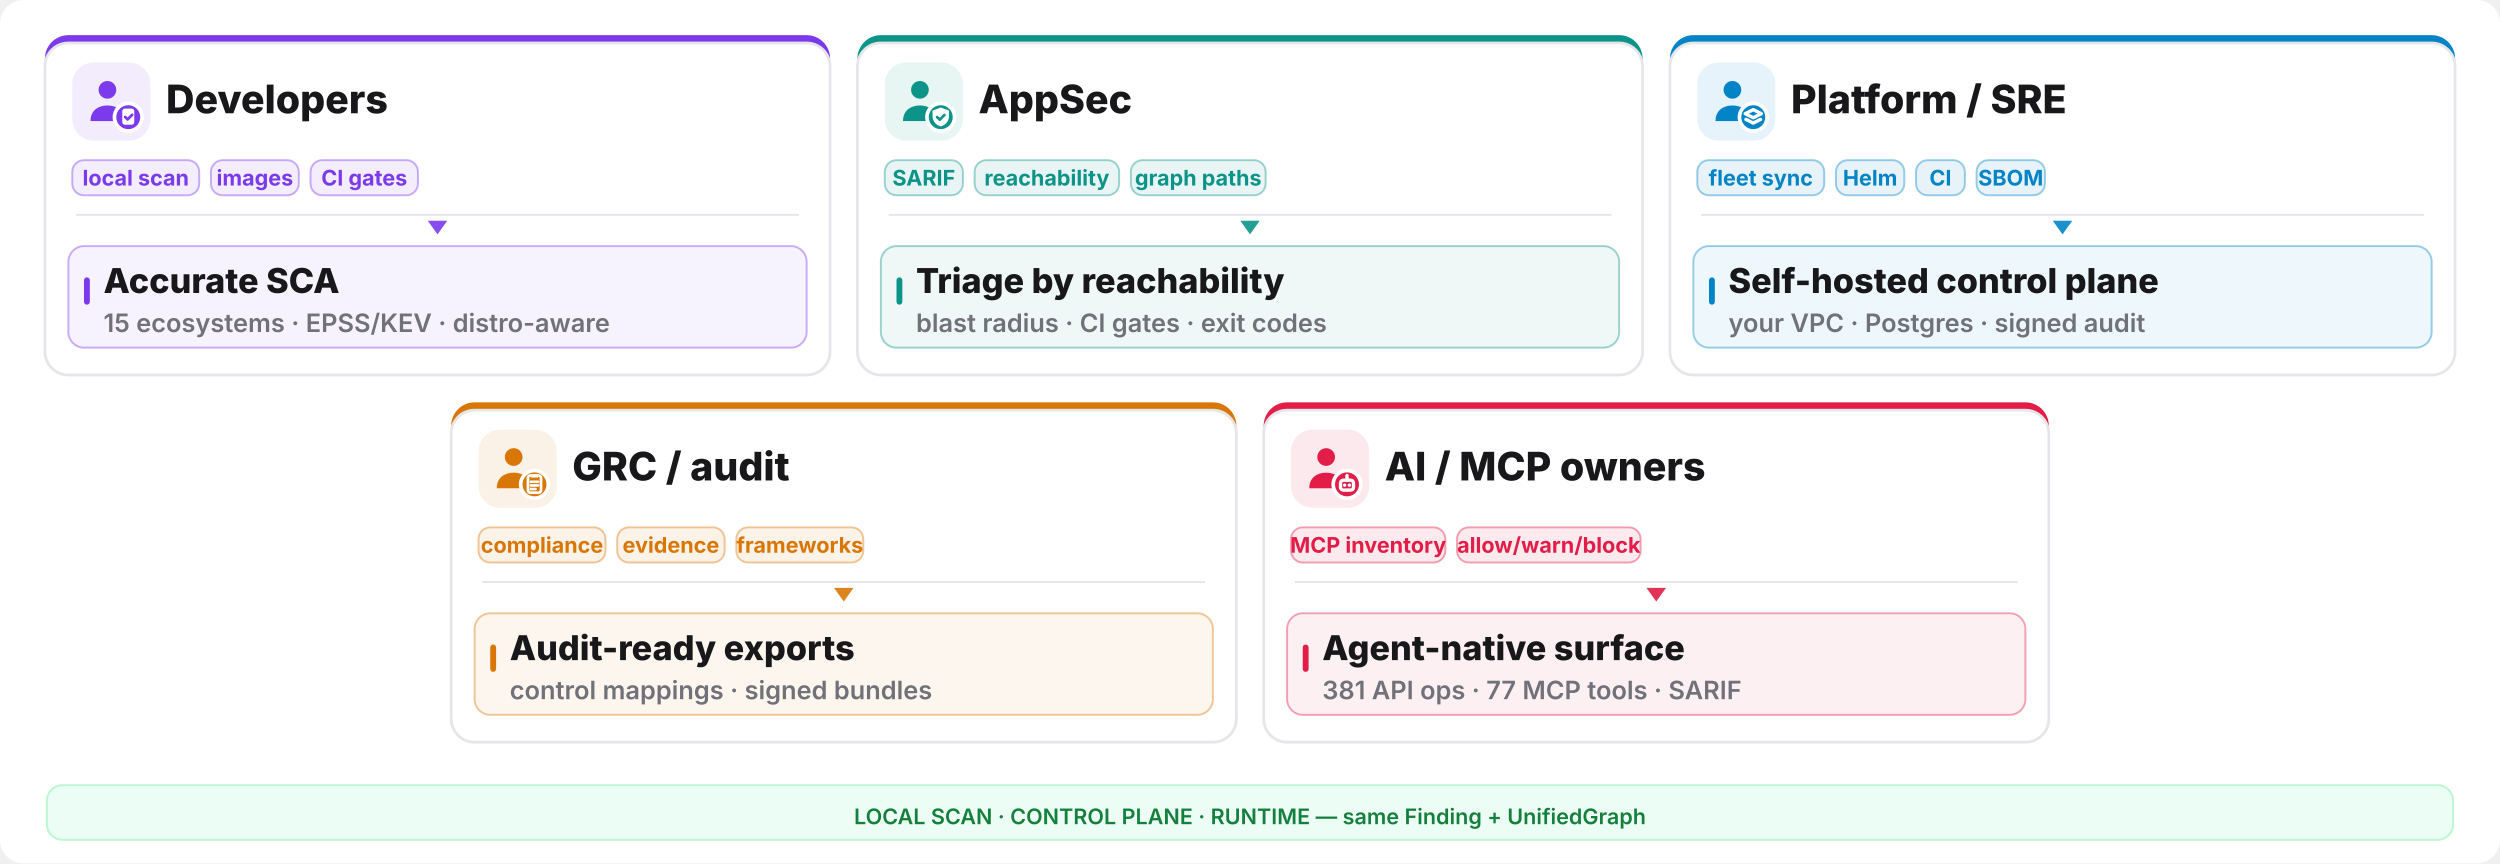
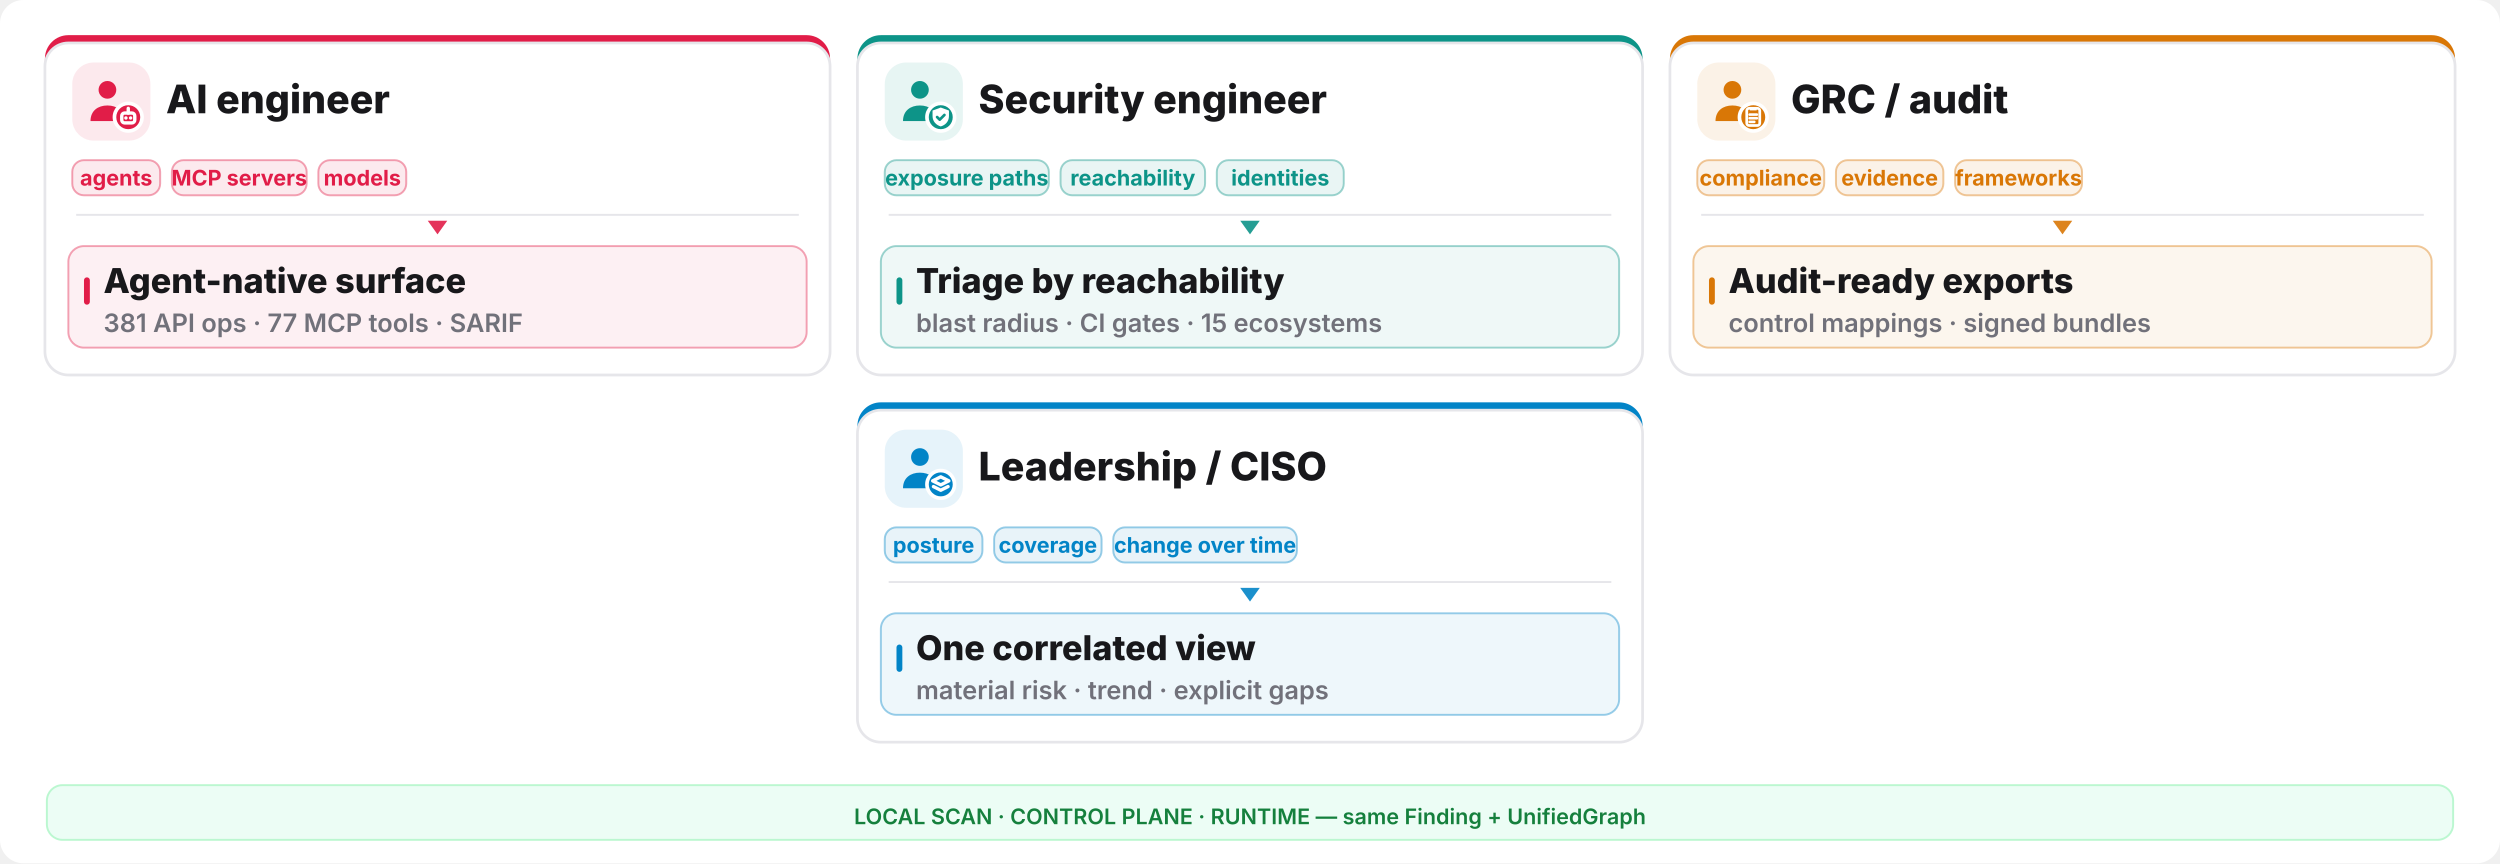
<svg xmlns="http://www.w3.org/2000/svg" width="1280" height="442" viewBox="0 0 1280 442" fill="none">
  <rect width="1280" height="442" rx="12" fill="#ffffff" />
-   <rect x="23" y="18" width="402" height="174" rx="12" fill="#7c3aed" />
+   <rect x="23" y="18" width="402" height="174" rx="12" fill="#e11d48" />
  <rect x="23" y="22" width="402" height="170" rx="12" fill="#ffffff" stroke="#e6e6ea" stroke-width="1.4" />
-   <rect x="37" y="32" width="40" height="40" rx="11" fill="#7c3aed" opacity="0.10" />
+   <rect x="37" y="32" width="40" height="40" rx="11" fill="#e11d48" opacity="0.10" />
  <g transform="translate(41,36) scale(1.333333)">
-     <circle cx="10.5" cy="7.5" r="3.4" fill="#7c3aed" />
-     <path d="M4 19.5c0-4 2.9-6 6.5-6s6.5 2 6.5 6z" fill="#7c3aed" />
+     <circle cx="10.5" cy="7.5" r="3.4" fill="#e11d48" />
+     <path d="M4 19.5c0-4 2.9-6 6.5-6s6.5 2 6.5 6z" fill="#e11d48" />
    <circle cx="18.5" cy="18" r="6" fill="#ffffff" />
-     <circle cx="18.5" cy="18" r="4.6" fill="#7c3aed" />
+     <circle cx="18.5" cy="18" r="4.6" fill="#e11d48" />
    <g fill="none" stroke="#ffffff" stroke-width="1.3" stroke-linecap="round" stroke-linejoin="round">
-       <rect x="16.2" y="14.7" width="4.6" height="6.2" rx="1" fill="#ffffff" stroke="none" />
-       <path d="M17.3 17.9l.95.95 1.75-1.75" stroke="#7c3aed" stroke-width="1.05" />
+       <rect x="16" y="16.4" width="5" height="3.8" rx="1.1" />
+       <path d="M17.6 18.3h.01 M19.4 18.3h.01 M18.5 14.6v1.8" />
    </g>
  </g>
-   <text x="85" y="58" font-family="Inter,system-ui,sans-serif" font-size="20.15" font-weight="800" fill="#18181b">Developers</text>
-   <rect x="37" y="82" width="65" height="18" rx="6" fill="#7c3aed" fill-opacity="0.09" stroke="#7c3aed" stroke-opacity="0.4" />
-   <text x="69.5" y="95" text-anchor="middle" font-family="Inter,system-ui,sans-serif" font-size="11.05" font-weight="700" fill="#7c3aed">local scan</text>
-   <rect x="108" y="82" width="45" height="18" rx="6" fill="#7c3aed" fill-opacity="0.09" stroke="#7c3aed" stroke-opacity="0.4" />
-   <text x="130.5" y="95" text-anchor="middle" font-family="Inter,system-ui,sans-serif" font-size="11.05" font-weight="700" fill="#7c3aed">images</text>
-   <rect x="159" y="82" width="55" height="18" rx="6" fill="#7c3aed" fill-opacity="0.09" stroke="#7c3aed" stroke-opacity="0.4" />
-   <text x="186.5" y="95" text-anchor="middle" font-family="Inter,system-ui,sans-serif" font-size="11.05" font-weight="700" fill="#7c3aed">CI gates</text>
+   <text x="85" y="58" font-family="Inter,system-ui,sans-serif" font-size="20.15" font-weight="800" fill="#18181b">AI engineer</text>
+   <rect x="37" y="82" width="45" height="18" rx="6" fill="#e11d48" fill-opacity="0.09" stroke="#e11d48" stroke-opacity="0.4" />
+   <text x="59.5" y="95" text-anchor="middle" font-family="Inter,system-ui,sans-serif" font-size="11.05" font-weight="700" fill="#e11d48">agents</text>
+   <rect x="88" y="82" width="69" height="18" rx="6" fill="#e11d48" fill-opacity="0.09" stroke="#e11d48" stroke-opacity="0.4" />
+   <text x="122.5" y="95" text-anchor="middle" font-family="Inter,system-ui,sans-serif" font-size="11.05" font-weight="700" fill="#e11d48">MCP servers</text>
+   <rect x="163" y="82" width="45" height="18" rx="6" fill="#e11d48" fill-opacity="0.09" stroke="#e11d48" stroke-opacity="0.4" />
+   <text x="185.5" y="95" text-anchor="middle" font-family="Inter,system-ui,sans-serif" font-size="11.05" font-weight="700" fill="#e11d48">models</text>
  <line x1="39" y1="110" x2="409" y2="110" stroke="#e6e6ea" stroke-width="1" />
-   <polygon points="224,120 219,113 229,113" fill="#7c3aed" opacity="0.9" />
-   <rect x="35" y="126" width="378" height="52" rx="8" fill="#7c3aed" opacity="0.07" />
-   <rect x="35" y="126" width="378" height="52" rx="8" fill="none" stroke="#7c3aed" opacity="0.4" />
-   <rect x="43" y="142" width="3" height="14" rx="1.5" fill="#7c3aed" />
-   <text x="53" y="150" font-family="Inter,system-ui,sans-serif" font-size="17.55" font-weight="800" fill="#18181b">Accurate SCA</text>
-   <text x="53" y="170" font-family="Inter,system-ui,sans-serif" font-size="13.0" font-weight="600" fill="#71717a">15 ecosystems · EPSS/KEV · distro-aware</text>
+   <polygon points="224,120 219,113 229,113" fill="#e11d48" opacity="0.9" />
+   <rect x="35" y="126" width="378" height="52" rx="8" fill="#e11d48" opacity="0.07" />
+   <rect x="35" y="126" width="378" height="52" rx="8" fill="none" stroke="#e11d48" opacity="0.4" />
+   <rect x="43" y="142" width="3" height="14" rx="1.5" fill="#e11d48" />
+   <text x="53" y="150" font-family="Inter,system-ui,sans-serif" font-size="17.55" font-weight="800" fill="#18181b">Agent-native surface</text>
+   <text x="53" y="170" font-family="Inter,system-ui,sans-serif" font-size="13.0" font-weight="600" fill="#71717a">381 API ops · 77 MCP tools · SARIF</text>
  <rect x="439" y="18" width="402" height="174" rx="12" fill="#0d9488" />
  <rect x="439" y="22" width="402" height="170" rx="12" fill="#ffffff" stroke="#e6e6ea" stroke-width="1.4" />
  <rect x="453" y="32" width="40" height="40" rx="11" fill="#0d9488" opacity="0.10" />
  <g transform="translate(457,36) scale(1.333333)">
    <circle cx="10.5" cy="7.5" r="3.4" fill="#0d9488" />
    <path d="M4 19.5c0-4 2.9-6 6.5-6s6.5 2 6.5 6z" fill="#0d9488" />
    <circle cx="18.5" cy="18" r="6" fill="#ffffff" />
    <circle cx="18.5" cy="18" r="4.6" fill="#0d9488" />
    <g fill="none" stroke="#ffffff" stroke-width="1.3" stroke-linecap="round" stroke-linejoin="round">
      <path d="M18.5 14.3l3.15 1.15v2.1c0 2.1-1.4 3.5-3.15 4-1.75-.5-3.15-1.9-3.15-4v-2.1z" fill="#ffffff" stroke="none" />
      <path d="M17.1 17.95l1 1 1.8-1.8" stroke="#0d9488" stroke-width="1.05" />
    </g>
  </g>
-   <text x="501" y="58" font-family="Inter,system-ui,sans-serif" font-size="20.15" font-weight="800" fill="#18181b">AppSec</text>
-   <rect x="453" y="82" width="40" height="18" rx="6" fill="#0d9488" fill-opacity="0.09" stroke="#0d9488" stroke-opacity="0.4" />
-   <text x="473.0" y="95" text-anchor="middle" font-family="Inter,system-ui,sans-serif" font-size="11.05" font-weight="700" fill="#0d9488">SARIF</text>
-   <rect x="499" y="82" width="74" height="18" rx="6" fill="#0d9488" fill-opacity="0.09" stroke="#0d9488" stroke-opacity="0.4" />
-   <text x="536.0" y="95" text-anchor="middle" font-family="Inter,system-ui,sans-serif" font-size="11.05" font-weight="700" fill="#0d9488">reachability</text>
-   <rect x="579" y="82" width="69" height="18" rx="6" fill="#0d9488" fill-opacity="0.09" stroke="#0d9488" stroke-opacity="0.4" />
-   <text x="613.5" y="95" text-anchor="middle" font-family="Inter,system-ui,sans-serif" font-size="11.05" font-weight="700" fill="#0d9488">graph paths</text>
+   <text x="501" y="58" font-family="Inter,system-ui,sans-serif" font-size="20.15" font-weight="800" fill="#18181b">Security engineer</text>
+   <rect x="453" y="82" width="84" height="18" rx="6" fill="#0d9488" fill-opacity="0.09" stroke="#0d9488" stroke-opacity="0.4" />
+   <text x="495.0" y="95" text-anchor="middle" font-family="Inter,system-ui,sans-serif" font-size="11.05" font-weight="700" fill="#0d9488">exposure paths</text>
+   <rect x="543" y="82" width="74" height="18" rx="6" fill="#0d9488" fill-opacity="0.09" stroke="#0d9488" stroke-opacity="0.4" />
+   <text x="580.0" y="95" text-anchor="middle" font-family="Inter,system-ui,sans-serif" font-size="11.05" font-weight="700" fill="#0d9488">reachability</text>
+   <rect x="623" y="82" width="65" height="18" rx="6" fill="#0d9488" fill-opacity="0.09" stroke="#0d9488" stroke-opacity="0.4" />
+   <text x="655.5" y="95" text-anchor="middle" font-family="Inter,system-ui,sans-serif" font-size="11.05" font-weight="700" fill="#0d9488">identities</text>
  <line x1="455" y1="110" x2="825" y2="110" stroke="#e6e6ea" stroke-width="1" />
  <polygon points="640,120 635,113 645,113" fill="#0d9488" opacity="0.9" />
  <rect x="451" y="126" width="378" height="52" rx="8" fill="#0d9488" opacity="0.07" />
  <rect x="451" y="126" width="378" height="52" rx="8" fill="none" stroke="#0d9488" opacity="0.4" />
  <rect x="459" y="142" width="3" height="14" rx="1.5" fill="#0d9488" />
  <text x="469" y="150" font-family="Inter,system-ui,sans-serif" font-size="17.55" font-weight="800" fill="#18181b">Triage by reachability</text>
-   <text x="469" y="170" font-family="Inter,system-ui,sans-serif" font-size="13.0" font-weight="600" fill="#71717a">blast radius · CI gates · exit codes</text>
-   <rect x="855" y="18" width="402" height="174" rx="12" fill="#0284c7" />
+   <text x="469" y="170" font-family="Inter,system-ui,sans-serif" font-size="13.0" font-weight="600" fill="#71717a">blast radius · CI gates · 15 ecosystems</text>
+   <rect x="855" y="18" width="402" height="174" rx="12" fill="#d97706" />
  <rect x="855" y="22" width="402" height="170" rx="12" fill="#ffffff" stroke="#e6e6ea" stroke-width="1.4" />
-   <rect x="869" y="32" width="40" height="40" rx="11" fill="#0284c7" opacity="0.10" />
+   <rect x="869" y="32" width="40" height="40" rx="11" fill="#d97706" opacity="0.10" />
  <g transform="translate(873,36) scale(1.333333)">
-     <circle cx="10.5" cy="7.5" r="3.4" fill="#0284c7" />
-     <path d="M4 19.5c0-4 2.9-6 6.5-6s6.5 2 6.5 6z" fill="#0284c7" />
-     <circle cx="18.5" cy="18" r="6" fill="#ffffff" />
-     <circle cx="18.5" cy="18" r="4.6" fill="#0284c7" />
-     <g fill="none" stroke="#ffffff" stroke-width="1.3" stroke-linecap="round" stroke-linejoin="round">
-       <path d="M18.5 15.1l3.1 1.55-3.1 1.55-3.1-1.55z" />
-       <path d="M15.7 18.85l2.8 1.4 2.8-1.4" />
-     </g>
-   </g>
-   <text x="917" y="58" font-family="Inter,system-ui,sans-serif" font-size="20.15" font-weight="800" fill="#18181b">Platform / SRE</text>
-   <rect x="869" y="82" width="65" height="18" rx="6" fill="#0284c7" fill-opacity="0.09" stroke="#0284c7" stroke-opacity="0.4" />
-   <text x="901.5" y="95" text-anchor="middle" font-family="Inter,system-ui,sans-serif" font-size="11.05" font-weight="700" fill="#0284c7">fleet sync</text>
-   <rect x="940" y="82" width="35" height="18" rx="6" fill="#0284c7" fill-opacity="0.09" stroke="#0284c7" stroke-opacity="0.4" />
-   <text x="957.5" y="95" text-anchor="middle" font-family="Inter,system-ui,sans-serif" font-size="11.05" font-weight="700" fill="#0284c7">Helm</text>
-   <rect x="981" y="82" width="25" height="18" rx="6" fill="#0284c7" fill-opacity="0.09" stroke="#0284c7" stroke-opacity="0.4" />
-   <text x="993.5" y="95" text-anchor="middle" font-family="Inter,system-ui,sans-serif" font-size="11.05" font-weight="700" fill="#0284c7">CI</text>
-   <rect x="1012" y="82" width="35" height="18" rx="6" fill="#0284c7" fill-opacity="0.09" stroke="#0284c7" stroke-opacity="0.4" />
-   <text x="1029.5" y="95" text-anchor="middle" font-family="Inter,system-ui,sans-serif" font-size="11.05" font-weight="700" fill="#0284c7">SBOM</text>
-   <line x1="871" y1="110" x2="1241" y2="110" stroke="#e6e6ea" stroke-width="1" />
-   <polygon points="1056,120 1051,113 1061,113" fill="#0284c7" opacity="0.9" />
-   <rect x="867" y="126" width="378" height="52" rx="8" fill="#0284c7" opacity="0.07" />
-   <rect x="867" y="126" width="378" height="52" rx="8" fill="none" stroke="#0284c7" opacity="0.4" />
-   <rect x="875" y="142" width="3" height="14" rx="1.5" fill="#0284c7" />
-   <text x="885" y="150" font-family="Inter,system-ui,sans-serif" font-size="17.55" font-weight="800" fill="#18181b">Self-hosted control plane</text>
-   <text x="885" y="170" font-family="Inter,system-ui,sans-serif" font-size="13.0" font-weight="600" fill="#71717a">your VPC · Postgres · signed audit</text>
-   <rect x="231" y="206" width="402" height="174" rx="12" fill="#d97706" />
-   <rect x="231" y="210" width="402" height="170" rx="12" fill="#ffffff" stroke="#e6e6ea" stroke-width="1.4" />
-   <rect x="245" y="220" width="40" height="40" rx="11" fill="#d97706" opacity="0.10" />
-   <g transform="translate(249,224) scale(1.333333)">
    <circle cx="10.5" cy="7.5" r="3.4" fill="#d97706" />
    <path d="M4 19.5c0-4 2.9-6 6.5-6s6.5 2 6.5 6z" fill="#d97706" />
    <circle cx="18.5" cy="18" r="6" fill="#ffffff" />
    <circle cx="18.5" cy="18" r="4.6" fill="#d97706" />
    <g fill="none" stroke="#ffffff" stroke-width="1.3" stroke-linecap="round" stroke-linejoin="round">
      <rect x="16.0" y="14.6" width="5.0" height="6.6" rx="0.9" fill="none" stroke="#ffffff" stroke-width="1.05" />
      <path d="M17.2 14.2h2.6v1.2h-2.6z" fill="#ffffff" stroke="none" />
      <path d="M17.1 17.0h2.8 M17.1 18.4h2.8 M17.1 19.8h1.8" stroke="#ffffff" stroke-width="1.0" />
    </g>
  </g>
-   <text x="293" y="246" font-family="Inter,system-ui,sans-serif" font-size="20.15" font-weight="800" fill="#18181b">GRC / audit</text>
-   <rect x="245" y="270" width="65" height="18" rx="6" fill="#d97706" fill-opacity="0.09" stroke="#d97706" stroke-opacity="0.4" />
-   <text x="277.5" y="283" text-anchor="middle" font-family="Inter,system-ui,sans-serif" font-size="11.05" font-weight="700" fill="#d97706">compliance</text>
-   <rect x="316" y="270" width="55" height="18" rx="6" fill="#d97706" fill-opacity="0.09" stroke="#d97706" stroke-opacity="0.4" />
-   <text x="343.5" y="283" text-anchor="middle" font-family="Inter,system-ui,sans-serif" font-size="11.05" font-weight="700" fill="#d97706">evidence</text>
-   <rect x="377" y="270" width="65" height="18" rx="6" fill="#d97706" fill-opacity="0.09" stroke="#d97706" stroke-opacity="0.4" />
-   <text x="409.5" y="283" text-anchor="middle" font-family="Inter,system-ui,sans-serif" font-size="11.05" font-weight="700" fill="#d97706">frameworks</text>
-   <line x1="247" y1="298" x2="617" y2="298" stroke="#e6e6ea" stroke-width="1" />
-   <polygon points="432,308 427,301 437,301" fill="#d97706" opacity="0.9" />
-   <rect x="243" y="314" width="378" height="52" rx="8" fill="#d97706" opacity="0.07" />
-   <rect x="243" y="314" width="378" height="52" rx="8" fill="none" stroke="#d97706" opacity="0.4" />
-   <rect x="251" y="330" width="3" height="14" rx="1.5" fill="#d97706" />
-   <text x="261" y="338" font-family="Inter,system-ui,sans-serif" font-size="17.55" font-weight="800" fill="#18181b">Audit-ready exports</text>
-   <text x="261" y="358" font-family="Inter,system-ui,sans-serif" font-size="13.0" font-weight="600" fill="#71717a">control mappings · signed bundles</text>
-   <rect x="647" y="206" width="402" height="174" rx="12" fill="#e11d48" />
-   <rect x="647" y="210" width="402" height="170" rx="12" fill="#ffffff" stroke="#e6e6ea" stroke-width="1.4" />
-   <rect x="661" y="220" width="40" height="40" rx="11" fill="#e11d48" opacity="0.10" />
-   <g transform="translate(665,224) scale(1.333333)">
-     <circle cx="10.5" cy="7.5" r="3.4" fill="#e11d48" />
-     <path d="M4 19.5c0-4 2.9-6 6.5-6s6.5 2 6.5 6z" fill="#e11d48" />
+   <text x="917" y="58" font-family="Inter,system-ui,sans-serif" font-size="20.15" font-weight="800" fill="#18181b">GRC / audit</text>
+   <rect x="869" y="82" width="65" height="18" rx="6" fill="#d97706" fill-opacity="0.09" stroke="#d97706" stroke-opacity="0.4" />
+   <text x="901.5" y="95" text-anchor="middle" font-family="Inter,system-ui,sans-serif" font-size="11.05" font-weight="700" fill="#d97706">compliance</text>
+   <rect x="940" y="82" width="55" height="18" rx="6" fill="#d97706" fill-opacity="0.09" stroke="#d97706" stroke-opacity="0.4" />
+   <text x="967.5" y="95" text-anchor="middle" font-family="Inter,system-ui,sans-serif" font-size="11.05" font-weight="700" fill="#d97706">evidence</text>
+   <rect x="1001" y="82" width="65" height="18" rx="6" fill="#d97706" fill-opacity="0.09" stroke="#d97706" stroke-opacity="0.4" />
+   <text x="1033.5" y="95" text-anchor="middle" font-family="Inter,system-ui,sans-serif" font-size="11.05" font-weight="700" fill="#d97706">frameworks</text>
+   <line x1="871" y1="110" x2="1241" y2="110" stroke="#e6e6ea" stroke-width="1" />
+   <polygon points="1056,120 1051,113 1061,113" fill="#d97706" opacity="0.9" />
+   <rect x="867" y="126" width="378" height="52" rx="8" fill="#d97706" opacity="0.07" />
+   <rect x="867" y="126" width="378" height="52" rx="8" fill="none" stroke="#d97706" opacity="0.4" />
+   <rect x="875" y="142" width="3" height="14" rx="1.5" fill="#d97706" />
+   <text x="885" y="150" font-family="Inter,system-ui,sans-serif" font-size="17.55" font-weight="800" fill="#18181b">Audit-ready exports</text>
+   <text x="885" y="170" font-family="Inter,system-ui,sans-serif" font-size="13.0" font-weight="600" fill="#71717a">control mappings · signed bundles</text>
+   <rect x="439" y="206" width="402" height="174" rx="12" fill="#0284c7" />
+   <rect x="439" y="210" width="402" height="170" rx="12" fill="#ffffff" stroke="#e6e6ea" stroke-width="1.4" />
+   <rect x="453" y="220" width="40" height="40" rx="11" fill="#0284c7" opacity="0.10" />
+   <g transform="translate(457,224) scale(1.333333)">
+     <circle cx="10.5" cy="7.5" r="3.4" fill="#0284c7" />
+     <path d="M4 19.5c0-4 2.9-6 6.5-6s6.5 2 6.5 6z" fill="#0284c7" />
    <circle cx="18.5" cy="18" r="6" fill="#ffffff" />
-     <circle cx="18.5" cy="18" r="4.6" fill="#e11d48" />
+     <circle cx="18.5" cy="18" r="4.6" fill="#0284c7" />
    <g fill="none" stroke="#ffffff" stroke-width="1.3" stroke-linecap="round" stroke-linejoin="round">
-       <rect x="16" y="16.4" width="5" height="3.8" rx="1.1" />
-       <path d="M17.6 18.3h.01 M19.4 18.3h.01 M18.5 14.6v1.8" />
+       <path d="M18.5 15.1l3.1 1.55-3.1 1.55-3.1-1.55z" />
+       <path d="M15.7 18.85l2.8 1.4 2.8-1.4" />
    </g>
  </g>
-   <text x="709" y="246" font-family="Inter,system-ui,sans-serif" font-size="20.15" font-weight="800" fill="#18181b">AI / MCP owners</text>
-   <rect x="661" y="270" width="79" height="18" rx="6" fill="#e11d48" fill-opacity="0.09" stroke="#e11d48" stroke-opacity="0.4" />
-   <text x="700.5" y="283" text-anchor="middle" font-family="Inter,system-ui,sans-serif" font-size="11.05" font-weight="700" fill="#e11d48">MCP inventory</text>
-   <rect x="746" y="270" width="94" height="18" rx="6" fill="#e11d48" fill-opacity="0.09" stroke="#e11d48" stroke-opacity="0.4" />
-   <text x="793.0" y="283" text-anchor="middle" font-family="Inter,system-ui,sans-serif" font-size="11.05" font-weight="700" fill="#e11d48">allow/warn/block</text>
-   <line x1="663" y1="298" x2="1033" y2="298" stroke="#e6e6ea" stroke-width="1" />
-   <polygon points="848,308 843,301 853,301" fill="#e11d48" opacity="0.9" />
-   <rect x="659" y="314" width="378" height="52" rx="8" fill="#e11d48" opacity="0.07" />
-   <rect x="659" y="314" width="378" height="52" rx="8" fill="none" stroke="#e11d48" opacity="0.4" />
-   <rect x="667" y="330" width="3" height="14" rx="1.5" fill="#e11d48" />
-   <text x="677" y="338" font-family="Inter,system-ui,sans-serif" font-size="17.55" font-weight="800" fill="#18181b">Agent-native surface</text>
-   <text x="677" y="358" font-family="Inter,system-ui,sans-serif" font-size="13.0" font-weight="600" fill="#71717a">381 API ops · 77 MCP tools · SARIF</text>
+   <text x="501" y="246" font-family="Inter,system-ui,sans-serif" font-size="20.15" font-weight="800" fill="#18181b">Leadership / CISO</text>
+   <rect x="453" y="270" width="50" height="18" rx="6" fill="#0284c7" fill-opacity="0.09" stroke="#0284c7" stroke-opacity="0.4" />
+   <text x="478.0" y="283" text-anchor="middle" font-family="Inter,system-ui,sans-serif" font-size="11.05" font-weight="700" fill="#0284c7">posture</text>
+   <rect x="509" y="270" width="55" height="18" rx="6" fill="#0284c7" fill-opacity="0.09" stroke="#0284c7" stroke-opacity="0.4" />
+   <text x="536.5" y="283" text-anchor="middle" font-family="Inter,system-ui,sans-serif" font-size="11.05" font-weight="700" fill="#0284c7">coverage</text>
+   <rect x="570" y="270" width="94" height="18" rx="6" fill="#0284c7" fill-opacity="0.09" stroke="#0284c7" stroke-opacity="0.4" />
+   <text x="617.0" y="283" text-anchor="middle" font-family="Inter,system-ui,sans-serif" font-size="11.05" font-weight="700" fill="#0284c7">change over time</text>
+   <line x1="455" y1="298" x2="825" y2="298" stroke="#e6e6ea" stroke-width="1" />
+   <polygon points="640,308 635,301 645,301" fill="#0284c7" opacity="0.9" />
+   <rect x="451" y="314" width="378" height="52" rx="8" fill="#0284c7" opacity="0.07" />
+   <rect x="451" y="314" width="378" height="52" rx="8" fill="none" stroke="#0284c7" opacity="0.4" />
+   <rect x="459" y="330" width="3" height="14" rx="1.5" fill="#0284c7" />
+   <text x="469" y="338" font-family="Inter,system-ui,sans-serif" font-size="17.55" font-weight="800" fill="#18181b">One correlated view</text>
+   <text x="469" y="358" font-family="Inter,system-ui,sans-serif" font-size="13.0" font-weight="600" fill="#71717a">material risk · trend · explicit gaps</text>
  <rect x="24" y="402" width="1232" height="28" rx="8" fill="#ecfdf5" stroke="#bbf7d0" />
  <text x="640" y="422" text-anchor="middle" font-family="Inter,system-ui,sans-serif" font-size="11.05" font-weight="600" fill="#15803d">LOCAL SCAN · CONTROL PLANE · RUNTIME — same Finding + UnifiedGraph</text>
</svg>
